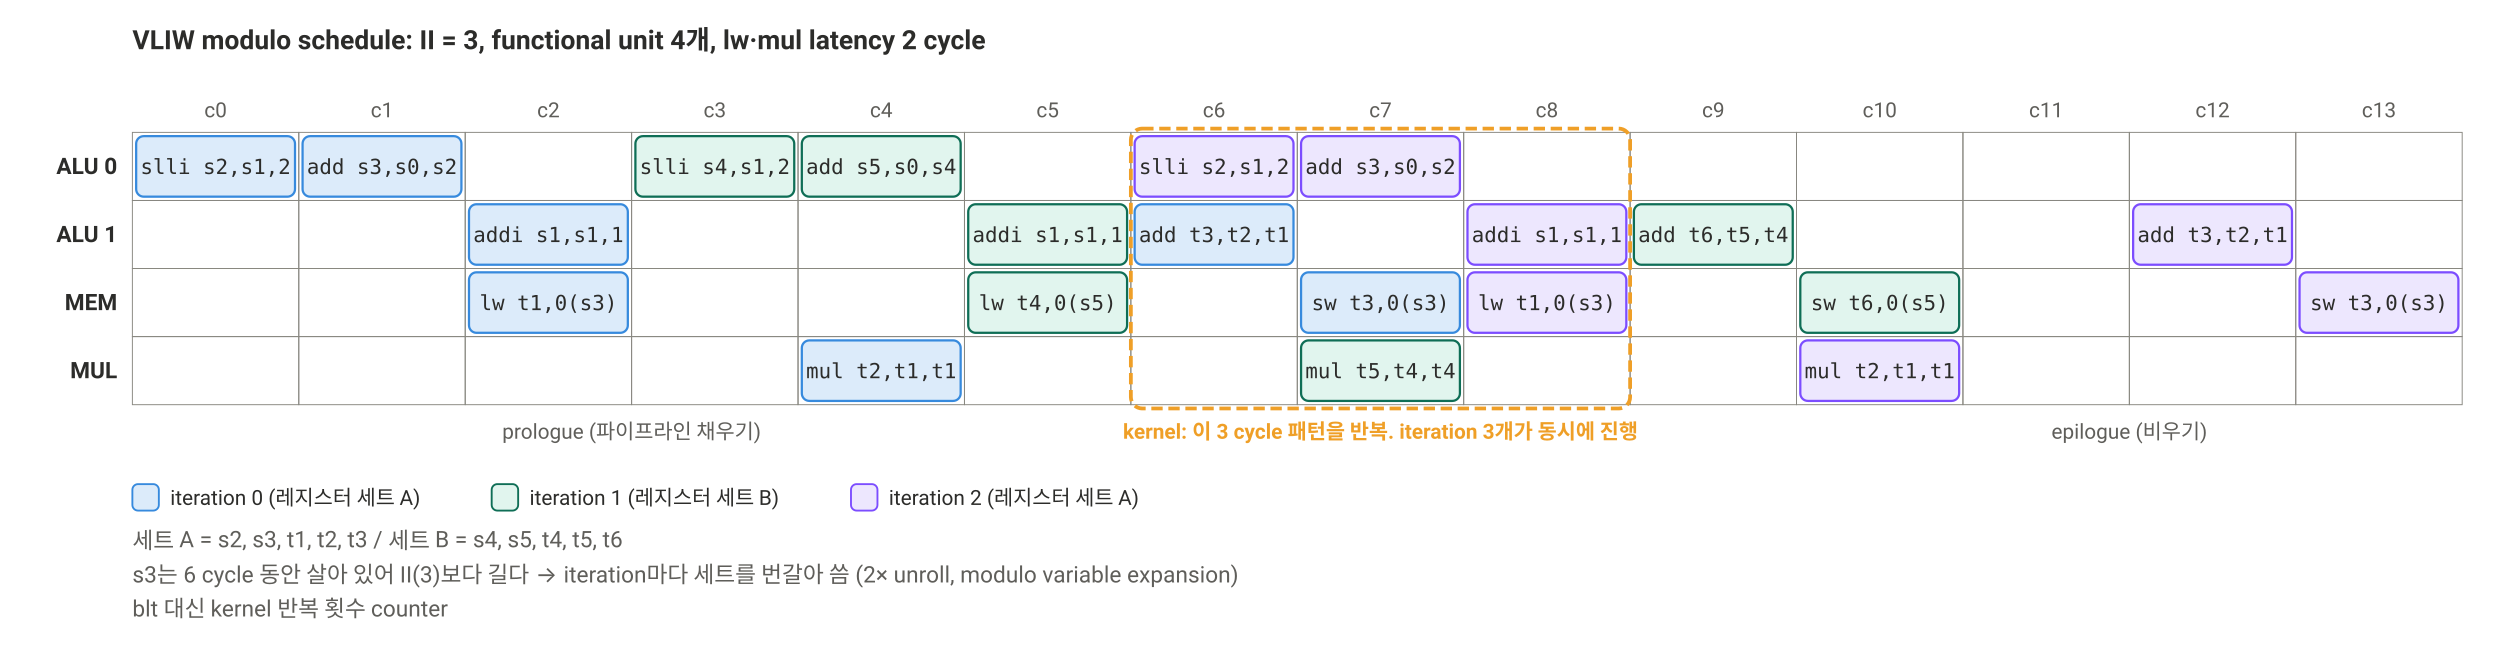
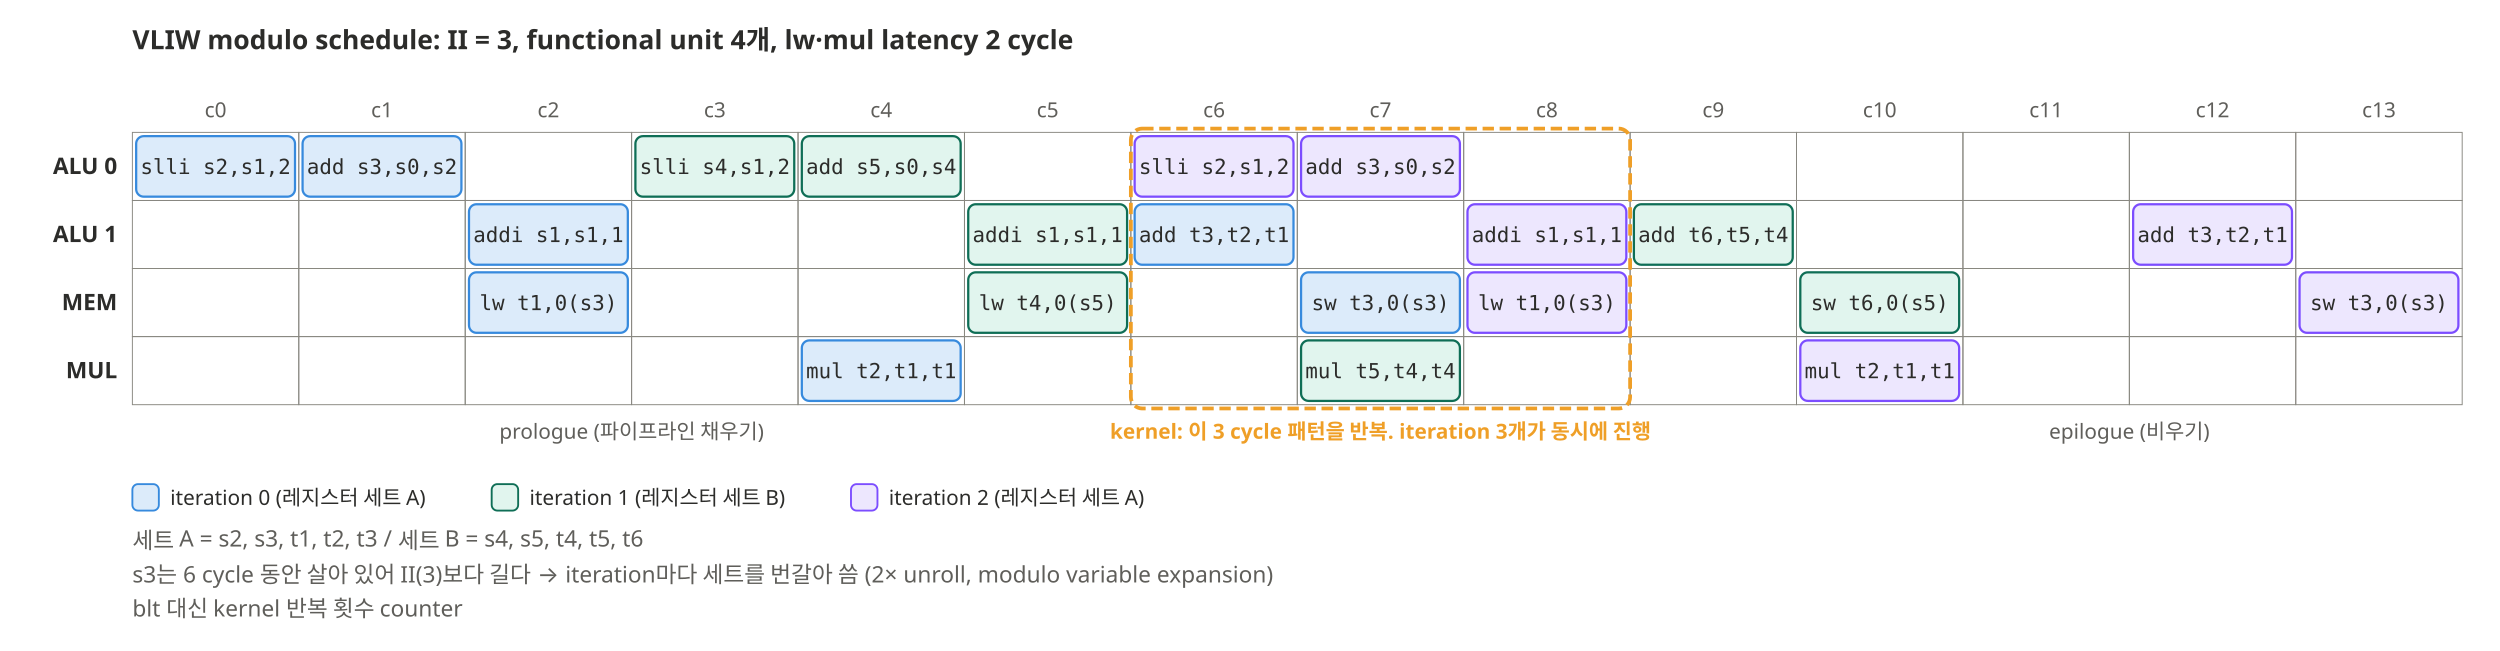
- <svg xmlns="http://www.w3.org/2000/svg" viewBox="0 0 1322 344" font-family="-apple-system, 'Segoe UI', Roboto, 'Apple SD Gothic Neo', 'Malgun Gothic', sans-serif" font-size="12">
+ <svg xmlns="http://www.w3.org/2000/svg" viewBox="0 0 1322 344" font-family="'Pretendard', 'Apple SD Gothic Neo', 'Noto Sans KR', 'Segoe UI', system-ui, -apple-system, sans-serif" font-size="12">
  <text x="70" y="26" font-size="14" font-weight="600" fill="#2C2C2A">VLIW modulo schedule: II = 3, functional unit 4개, lw·mul latency 2 cycle</text>
  <text x="114.0" y="62" text-anchor="middle" fill="#5F5E5A" font-size="11">c0</text>
  <text x="202.0" y="62" text-anchor="middle" fill="#5F5E5A" font-size="11">c1</text>
  <text x="290.0" y="62" text-anchor="middle" fill="#5F5E5A" font-size="11">c2</text>
  <text x="378.0" y="62" text-anchor="middle" fill="#5F5E5A" font-size="11">c3</text>
  <text x="466.0" y="62" text-anchor="middle" fill="#5F5E5A" font-size="11">c4</text>
  <text x="554.0" y="62" text-anchor="middle" fill="#5F5E5A" font-size="11">c5</text>
  <text x="642.0" y="62" text-anchor="middle" fill="#5F5E5A" font-size="11">c6</text>
  <text x="730.0" y="62" text-anchor="middle" fill="#5F5E5A" font-size="11">c7</text>
  <text x="818.0" y="62" text-anchor="middle" fill="#5F5E5A" font-size="11">c8</text>
  <text x="906.0" y="62" text-anchor="middle" fill="#5F5E5A" font-size="11">c9</text>
  <text x="994.0" y="62" text-anchor="middle" fill="#5F5E5A" font-size="11">c10</text>
  <text x="1082.0" y="62" text-anchor="middle" fill="#5F5E5A" font-size="11">c11</text>
  <text x="1170.0" y="62" text-anchor="middle" fill="#5F5E5A" font-size="11">c12</text>
  <text x="1258.0" y="62" text-anchor="middle" fill="#5F5E5A" font-size="11">c13</text>
  <text x="62" y="92.0" text-anchor="end" fill="#2C2C2A" font-weight="600">ALU 0</text>
  <rect x="70" y="70" width="88" height="36" fill="none" stroke="#888780" stroke-width="0.5" />
  <rect x="158" y="70" width="88" height="36" fill="none" stroke="#888780" stroke-width="0.5" />
  <rect x="246" y="70" width="88" height="36" fill="none" stroke="#888780" stroke-width="0.5" />
  <rect x="334" y="70" width="88" height="36" fill="none" stroke="#888780" stroke-width="0.5" />
  <rect x="422" y="70" width="88" height="36" fill="none" stroke="#888780" stroke-width="0.5" />
  <rect x="510" y="70" width="88" height="36" fill="none" stroke="#888780" stroke-width="0.5" />
  <rect x="598" y="70" width="88" height="36" fill="none" stroke="#888780" stroke-width="0.5" />
  <rect x="686" y="70" width="88" height="36" fill="none" stroke="#888780" stroke-width="0.5" />
  <rect x="774" y="70" width="88" height="36" fill="none" stroke="#888780" stroke-width="0.5" />
  <rect x="862" y="70" width="88" height="36" fill="none" stroke="#888780" stroke-width="0.5" />
  <rect x="950" y="70" width="88" height="36" fill="none" stroke="#888780" stroke-width="0.5" />
  <rect x="1038" y="70" width="88" height="36" fill="none" stroke="#888780" stroke-width="0.5" />
  <rect x="1126" y="70" width="88" height="36" fill="none" stroke="#888780" stroke-width="0.5" />
  <rect x="1214" y="70" width="88" height="36" fill="none" stroke="#888780" stroke-width="0.5" />
  <text x="62" y="128.0" text-anchor="end" fill="#2C2C2A" font-weight="600">ALU 1</text>
  <rect x="70" y="106" width="88" height="36" fill="none" stroke="#888780" stroke-width="0.5" />
  <rect x="158" y="106" width="88" height="36" fill="none" stroke="#888780" stroke-width="0.5" />
  <rect x="246" y="106" width="88" height="36" fill="none" stroke="#888780" stroke-width="0.5" />
  <rect x="334" y="106" width="88" height="36" fill="none" stroke="#888780" stroke-width="0.5" />
  <rect x="422" y="106" width="88" height="36" fill="none" stroke="#888780" stroke-width="0.5" />
  <rect x="510" y="106" width="88" height="36" fill="none" stroke="#888780" stroke-width="0.5" />
  <rect x="598" y="106" width="88" height="36" fill="none" stroke="#888780" stroke-width="0.5" />
  <rect x="686" y="106" width="88" height="36" fill="none" stroke="#888780" stroke-width="0.5" />
  <rect x="774" y="106" width="88" height="36" fill="none" stroke="#888780" stroke-width="0.5" />
  <rect x="862" y="106" width="88" height="36" fill="none" stroke="#888780" stroke-width="0.5" />
  <rect x="950" y="106" width="88" height="36" fill="none" stroke="#888780" stroke-width="0.5" />
  <rect x="1038" y="106" width="88" height="36" fill="none" stroke="#888780" stroke-width="0.5" />
  <rect x="1126" y="106" width="88" height="36" fill="none" stroke="#888780" stroke-width="0.5" />
  <rect x="1214" y="106" width="88" height="36" fill="none" stroke="#888780" stroke-width="0.5" />
  <text x="62" y="164.0" text-anchor="end" fill="#2C2C2A" font-weight="600">MEM</text>
  <rect x="70" y="142" width="88" height="36" fill="none" stroke="#888780" stroke-width="0.5" />
  <rect x="158" y="142" width="88" height="36" fill="none" stroke="#888780" stroke-width="0.5" />
  <rect x="246" y="142" width="88" height="36" fill="none" stroke="#888780" stroke-width="0.5" />
  <rect x="334" y="142" width="88" height="36" fill="none" stroke="#888780" stroke-width="0.5" />
  <rect x="422" y="142" width="88" height="36" fill="none" stroke="#888780" stroke-width="0.5" />
  <rect x="510" y="142" width="88" height="36" fill="none" stroke="#888780" stroke-width="0.5" />
  <rect x="598" y="142" width="88" height="36" fill="none" stroke="#888780" stroke-width="0.5" />
  <rect x="686" y="142" width="88" height="36" fill="none" stroke="#888780" stroke-width="0.5" />
  <rect x="774" y="142" width="88" height="36" fill="none" stroke="#888780" stroke-width="0.5" />
  <rect x="862" y="142" width="88" height="36" fill="none" stroke="#888780" stroke-width="0.5" />
  <rect x="950" y="142" width="88" height="36" fill="none" stroke="#888780" stroke-width="0.5" />
  <rect x="1038" y="142" width="88" height="36" fill="none" stroke="#888780" stroke-width="0.5" />
  <rect x="1126" y="142" width="88" height="36" fill="none" stroke="#888780" stroke-width="0.5" />
  <rect x="1214" y="142" width="88" height="36" fill="none" stroke="#888780" stroke-width="0.5" />
  <text x="62" y="200.0" text-anchor="end" fill="#2C2C2A" font-weight="600">MUL</text>
  <rect x="70" y="178" width="88" height="36" fill="none" stroke="#888780" stroke-width="0.5" />
  <rect x="158" y="178" width="88" height="36" fill="none" stroke="#888780" stroke-width="0.5" />
  <rect x="246" y="178" width="88" height="36" fill="none" stroke="#888780" stroke-width="0.5" />
  <rect x="334" y="178" width="88" height="36" fill="none" stroke="#888780" stroke-width="0.5" />
  <rect x="422" y="178" width="88" height="36" fill="none" stroke="#888780" stroke-width="0.5" />
  <rect x="510" y="178" width="88" height="36" fill="none" stroke="#888780" stroke-width="0.5" />
  <rect x="598" y="178" width="88" height="36" fill="none" stroke="#888780" stroke-width="0.5" />
  <rect x="686" y="178" width="88" height="36" fill="none" stroke="#888780" stroke-width="0.5" />
  <rect x="774" y="178" width="88" height="36" fill="none" stroke="#888780" stroke-width="0.5" />
  <rect x="862" y="178" width="88" height="36" fill="none" stroke="#888780" stroke-width="0.5" />
  <rect x="950" y="178" width="88" height="36" fill="none" stroke="#888780" stroke-width="0.5" />
  <rect x="1038" y="178" width="88" height="36" fill="none" stroke="#888780" stroke-width="0.5" />
  <rect x="1126" y="178" width="88" height="36" fill="none" stroke="#888780" stroke-width="0.5" />
  <rect x="1214" y="178" width="88" height="36" fill="none" stroke="#888780" stroke-width="0.5" />
  <rect x="72" y="72" width="84" height="32" rx="4" fill="#DCEBFA" stroke="#378ADD" stroke-width="1.2" />
-   <text x="114.0" y="92.0" text-anchor="middle" font-family="ui-monospace, Menlo, Consolas, monospace" font-size="11" fill="#2C2C2A">slli s2,s1,2</text>
+   <text x="114.0" y="92.0" text-anchor="middle" font-family="ui-monospace, SFMono-Regular, Menlo, Consolas, monospace" font-size="11" fill="#2C2C2A">slli s2,s1,2</text>
  <rect x="160" y="72" width="84" height="32" rx="4" fill="#DCEBFA" stroke="#378ADD" stroke-width="1.2" />
-   <text x="202.0" y="92.0" text-anchor="middle" font-family="ui-monospace, Menlo, Consolas, monospace" font-size="11" fill="#2C2C2A">add s3,s0,s2</text>
+   <text x="202.0" y="92.0" text-anchor="middle" font-family="ui-monospace, SFMono-Regular, Menlo, Consolas, monospace" font-size="11" fill="#2C2C2A">add s3,s0,s2</text>
  <rect x="248" y="144" width="84" height="32" rx="4" fill="#DCEBFA" stroke="#378ADD" stroke-width="1.2" />
-   <text x="290.0" y="164.0" text-anchor="middle" font-family="ui-monospace, Menlo, Consolas, monospace" font-size="11" fill="#2C2C2A">lw t1,0(s3)</text>
+   <text x="290.0" y="164.0" text-anchor="middle" font-family="ui-monospace, SFMono-Regular, Menlo, Consolas, monospace" font-size="11" fill="#2C2C2A">lw t1,0(s3)</text>
  <rect x="248" y="108" width="84" height="32" rx="4" fill="#DCEBFA" stroke="#378ADD" stroke-width="1.2" />
-   <text x="290.0" y="128.0" text-anchor="middle" font-family="ui-monospace, Menlo, Consolas, monospace" font-size="11" fill="#2C2C2A">addi s1,s1,1</text>
+   <text x="290.0" y="128.0" text-anchor="middle" font-family="ui-monospace, SFMono-Regular, Menlo, Consolas, monospace" font-size="11" fill="#2C2C2A">addi s1,s1,1</text>
  <rect x="424" y="180" width="84" height="32" rx="4" fill="#DCEBFA" stroke="#378ADD" stroke-width="1.2" />
-   <text x="466.0" y="200.0" text-anchor="middle" font-family="ui-monospace, Menlo, Consolas, monospace" font-size="11" fill="#2C2C2A">mul t2,t1,t1</text>
+   <text x="466.0" y="200.0" text-anchor="middle" font-family="ui-monospace, SFMono-Regular, Menlo, Consolas, monospace" font-size="11" fill="#2C2C2A">mul t2,t1,t1</text>
  <rect x="600" y="108" width="84" height="32" rx="4" fill="#DCEBFA" stroke="#378ADD" stroke-width="1.2" />
-   <text x="642.0" y="128.0" text-anchor="middle" font-family="ui-monospace, Menlo, Consolas, monospace" font-size="11" fill="#2C2C2A">add t3,t2,t1</text>
+   <text x="642.0" y="128.0" text-anchor="middle" font-family="ui-monospace, SFMono-Regular, Menlo, Consolas, monospace" font-size="11" fill="#2C2C2A">add t3,t2,t1</text>
  <rect x="688" y="144" width="84" height="32" rx="4" fill="#DCEBFA" stroke="#378ADD" stroke-width="1.2" />
-   <text x="730.0" y="164.0" text-anchor="middle" font-family="ui-monospace, Menlo, Consolas, monospace" font-size="11" fill="#2C2C2A">sw t3,0(s3)</text>
+   <text x="730.0" y="164.0" text-anchor="middle" font-family="ui-monospace, SFMono-Regular, Menlo, Consolas, monospace" font-size="11" fill="#2C2C2A">sw t3,0(s3)</text>
  <rect x="336" y="72" width="84" height="32" rx="4" fill="#E1F5EE" stroke="#0F6E56" stroke-width="1.2" />
-   <text x="378.0" y="92.0" text-anchor="middle" font-family="ui-monospace, Menlo, Consolas, monospace" font-size="11" fill="#2C2C2A">slli s4,s1,2</text>
+   <text x="378.0" y="92.0" text-anchor="middle" font-family="ui-monospace, SFMono-Regular, Menlo, Consolas, monospace" font-size="11" fill="#2C2C2A">slli s4,s1,2</text>
  <rect x="424" y="72" width="84" height="32" rx="4" fill="#E1F5EE" stroke="#0F6E56" stroke-width="1.2" />
-   <text x="466.0" y="92.0" text-anchor="middle" font-family="ui-monospace, Menlo, Consolas, monospace" font-size="11" fill="#2C2C2A">add s5,s0,s4</text>
+   <text x="466.0" y="92.0" text-anchor="middle" font-family="ui-monospace, SFMono-Regular, Menlo, Consolas, monospace" font-size="11" fill="#2C2C2A">add s5,s0,s4</text>
  <rect x="512" y="144" width="84" height="32" rx="4" fill="#E1F5EE" stroke="#0F6E56" stroke-width="1.2" />
-   <text x="554.0" y="164.0" text-anchor="middle" font-family="ui-monospace, Menlo, Consolas, monospace" font-size="11" fill="#2C2C2A">lw t4,0(s5)</text>
+   <text x="554.0" y="164.0" text-anchor="middle" font-family="ui-monospace, SFMono-Regular, Menlo, Consolas, monospace" font-size="11" fill="#2C2C2A">lw t4,0(s5)</text>
  <rect x="512" y="108" width="84" height="32" rx="4" fill="#E1F5EE" stroke="#0F6E56" stroke-width="1.2" />
-   <text x="554.0" y="128.0" text-anchor="middle" font-family="ui-monospace, Menlo, Consolas, monospace" font-size="11" fill="#2C2C2A">addi s1,s1,1</text>
+   <text x="554.0" y="128.0" text-anchor="middle" font-family="ui-monospace, SFMono-Regular, Menlo, Consolas, monospace" font-size="11" fill="#2C2C2A">addi s1,s1,1</text>
  <rect x="688" y="180" width="84" height="32" rx="4" fill="#E1F5EE" stroke="#0F6E56" stroke-width="1.2" />
-   <text x="730.0" y="200.0" text-anchor="middle" font-family="ui-monospace, Menlo, Consolas, monospace" font-size="11" fill="#2C2C2A">mul t5,t4,t4</text>
+   <text x="730.0" y="200.0" text-anchor="middle" font-family="ui-monospace, SFMono-Regular, Menlo, Consolas, monospace" font-size="11" fill="#2C2C2A">mul t5,t4,t4</text>
  <rect x="864" y="108" width="84" height="32" rx="4" fill="#E1F5EE" stroke="#0F6E56" stroke-width="1.2" />
-   <text x="906.0" y="128.0" text-anchor="middle" font-family="ui-monospace, Menlo, Consolas, monospace" font-size="11" fill="#2C2C2A">add t6,t5,t4</text>
+   <text x="906.0" y="128.0" text-anchor="middle" font-family="ui-monospace, SFMono-Regular, Menlo, Consolas, monospace" font-size="11" fill="#2C2C2A">add t6,t5,t4</text>
  <rect x="952" y="144" width="84" height="32" rx="4" fill="#E1F5EE" stroke="#0F6E56" stroke-width="1.2" />
-   <text x="994.0" y="164.0" text-anchor="middle" font-family="ui-monospace, Menlo, Consolas, monospace" font-size="11" fill="#2C2C2A">sw t6,0(s5)</text>
+   <text x="994.0" y="164.0" text-anchor="middle" font-family="ui-monospace, SFMono-Regular, Menlo, Consolas, monospace" font-size="11" fill="#2C2C2A">sw t6,0(s5)</text>
  <rect x="600" y="72" width="84" height="32" rx="4" fill="#EDE7FE" stroke="#7C4DFF" stroke-width="1.2" />
-   <text x="642.0" y="92.0" text-anchor="middle" font-family="ui-monospace, Menlo, Consolas, monospace" font-size="11" fill="#2C2C2A">slli s2,s1,2</text>
+   <text x="642.0" y="92.0" text-anchor="middle" font-family="ui-monospace, SFMono-Regular, Menlo, Consolas, monospace" font-size="11" fill="#2C2C2A">slli s2,s1,2</text>
  <rect x="688" y="72" width="84" height="32" rx="4" fill="#EDE7FE" stroke="#7C4DFF" stroke-width="1.2" />
-   <text x="730.0" y="92.0" text-anchor="middle" font-family="ui-monospace, Menlo, Consolas, monospace" font-size="11" fill="#2C2C2A">add s3,s0,s2</text>
+   <text x="730.0" y="92.0" text-anchor="middle" font-family="ui-monospace, SFMono-Regular, Menlo, Consolas, monospace" font-size="11" fill="#2C2C2A">add s3,s0,s2</text>
  <rect x="776" y="144" width="84" height="32" rx="4" fill="#EDE7FE" stroke="#7C4DFF" stroke-width="1.2" />
-   <text x="818.0" y="164.0" text-anchor="middle" font-family="ui-monospace, Menlo, Consolas, monospace" font-size="11" fill="#2C2C2A">lw t1,0(s3)</text>
+   <text x="818.0" y="164.0" text-anchor="middle" font-family="ui-monospace, SFMono-Regular, Menlo, Consolas, monospace" font-size="11" fill="#2C2C2A">lw t1,0(s3)</text>
  <rect x="776" y="108" width="84" height="32" rx="4" fill="#EDE7FE" stroke="#7C4DFF" stroke-width="1.2" />
-   <text x="818.0" y="128.0" text-anchor="middle" font-family="ui-monospace, Menlo, Consolas, monospace" font-size="11" fill="#2C2C2A">addi s1,s1,1</text>
+   <text x="818.0" y="128.0" text-anchor="middle" font-family="ui-monospace, SFMono-Regular, Menlo, Consolas, monospace" font-size="11" fill="#2C2C2A">addi s1,s1,1</text>
  <rect x="952" y="180" width="84" height="32" rx="4" fill="#EDE7FE" stroke="#7C4DFF" stroke-width="1.2" />
-   <text x="994.0" y="200.0" text-anchor="middle" font-family="ui-monospace, Menlo, Consolas, monospace" font-size="11" fill="#2C2C2A">mul t2,t1,t1</text>
+   <text x="994.0" y="200.0" text-anchor="middle" font-family="ui-monospace, SFMono-Regular, Menlo, Consolas, monospace" font-size="11" fill="#2C2C2A">mul t2,t1,t1</text>
  <rect x="1128" y="108" width="84" height="32" rx="4" fill="#EDE7FE" stroke="#7C4DFF" stroke-width="1.2" />
-   <text x="1170.0" y="128.0" text-anchor="middle" font-family="ui-monospace, Menlo, Consolas, monospace" font-size="11" fill="#2C2C2A">add t3,t2,t1</text>
+   <text x="1170.0" y="128.0" text-anchor="middle" font-family="ui-monospace, SFMono-Regular, Menlo, Consolas, monospace" font-size="11" fill="#2C2C2A">add t3,t2,t1</text>
  <rect x="1216" y="144" width="84" height="32" rx="4" fill="#EDE7FE" stroke="#7C4DFF" stroke-width="1.2" />
-   <text x="1258.0" y="164.0" text-anchor="middle" font-family="ui-monospace, Menlo, Consolas, monospace" font-size="11" fill="#2C2C2A">sw t3,0(s3)</text>
+   <text x="1258.0" y="164.0" text-anchor="middle" font-family="ui-monospace, SFMono-Regular, Menlo, Consolas, monospace" font-size="11" fill="#2C2C2A">sw t3,0(s3)</text>
  <rect x="598" y="68" width="264" height="148" rx="6" fill="none" stroke="#EF9F27" stroke-width="2" stroke-dasharray="6 3" />
  <text x="730.0" y="232" text-anchor="middle" fill="#EF9F27" font-size="11" font-weight="600">kernel: 이 3 cycle 패턴을 반복. iteration 3개가 동시에 진행</text>
  <text x="334" y="232" text-anchor="middle" fill="#5F5E5A" font-size="11">prologue (파이프라인 채우기)</text>
  <text x="1126" y="232" text-anchor="middle" fill="#5F5E5A" font-size="11">epilogue (비우기)</text>
  <rect x="70" y="256" width="14" height="14" rx="3" fill="#DCEBFA" stroke="#378ADD" />
  <text x="90" y="267" fill="#2C2C2A" font-size="11">iteration 0 (레지스터 세트 A)</text>
  <rect x="260" y="256" width="14" height="14" rx="3" fill="#E1F5EE" stroke="#0F6E56" />
  <text x="280" y="267" fill="#2C2C2A" font-size="11">iteration 1 (레지스터 세트 B)</text>
  <rect x="450" y="256" width="14" height="14" rx="3" fill="#EDE7FE" stroke="#7C4DFF" />
  <text x="470" y="267" fill="#2C2C2A" font-size="11">iteration 2 (레지스터 세트 A)</text>
  <text x="70" y="290" fill="#5F5E5A" font-size="12">세트 A = s2, s3, t1, t2, t3 / 세트 B = s4, s5, t4, t5, t6</text>
  <text x="70" y="308" fill="#5F5E5A" font-size="12">s3는 6 cycle 동안 살아 있어 II(3)보다 길다 → iteration마다 세트를 번갈아 씀 (2× unroll, modulo variable expansion)</text>
  <text x="70" y="326" fill="#5F5E5A" font-size="12">blt 대신 kernel 반복 횟수 counter</text>
</svg>
